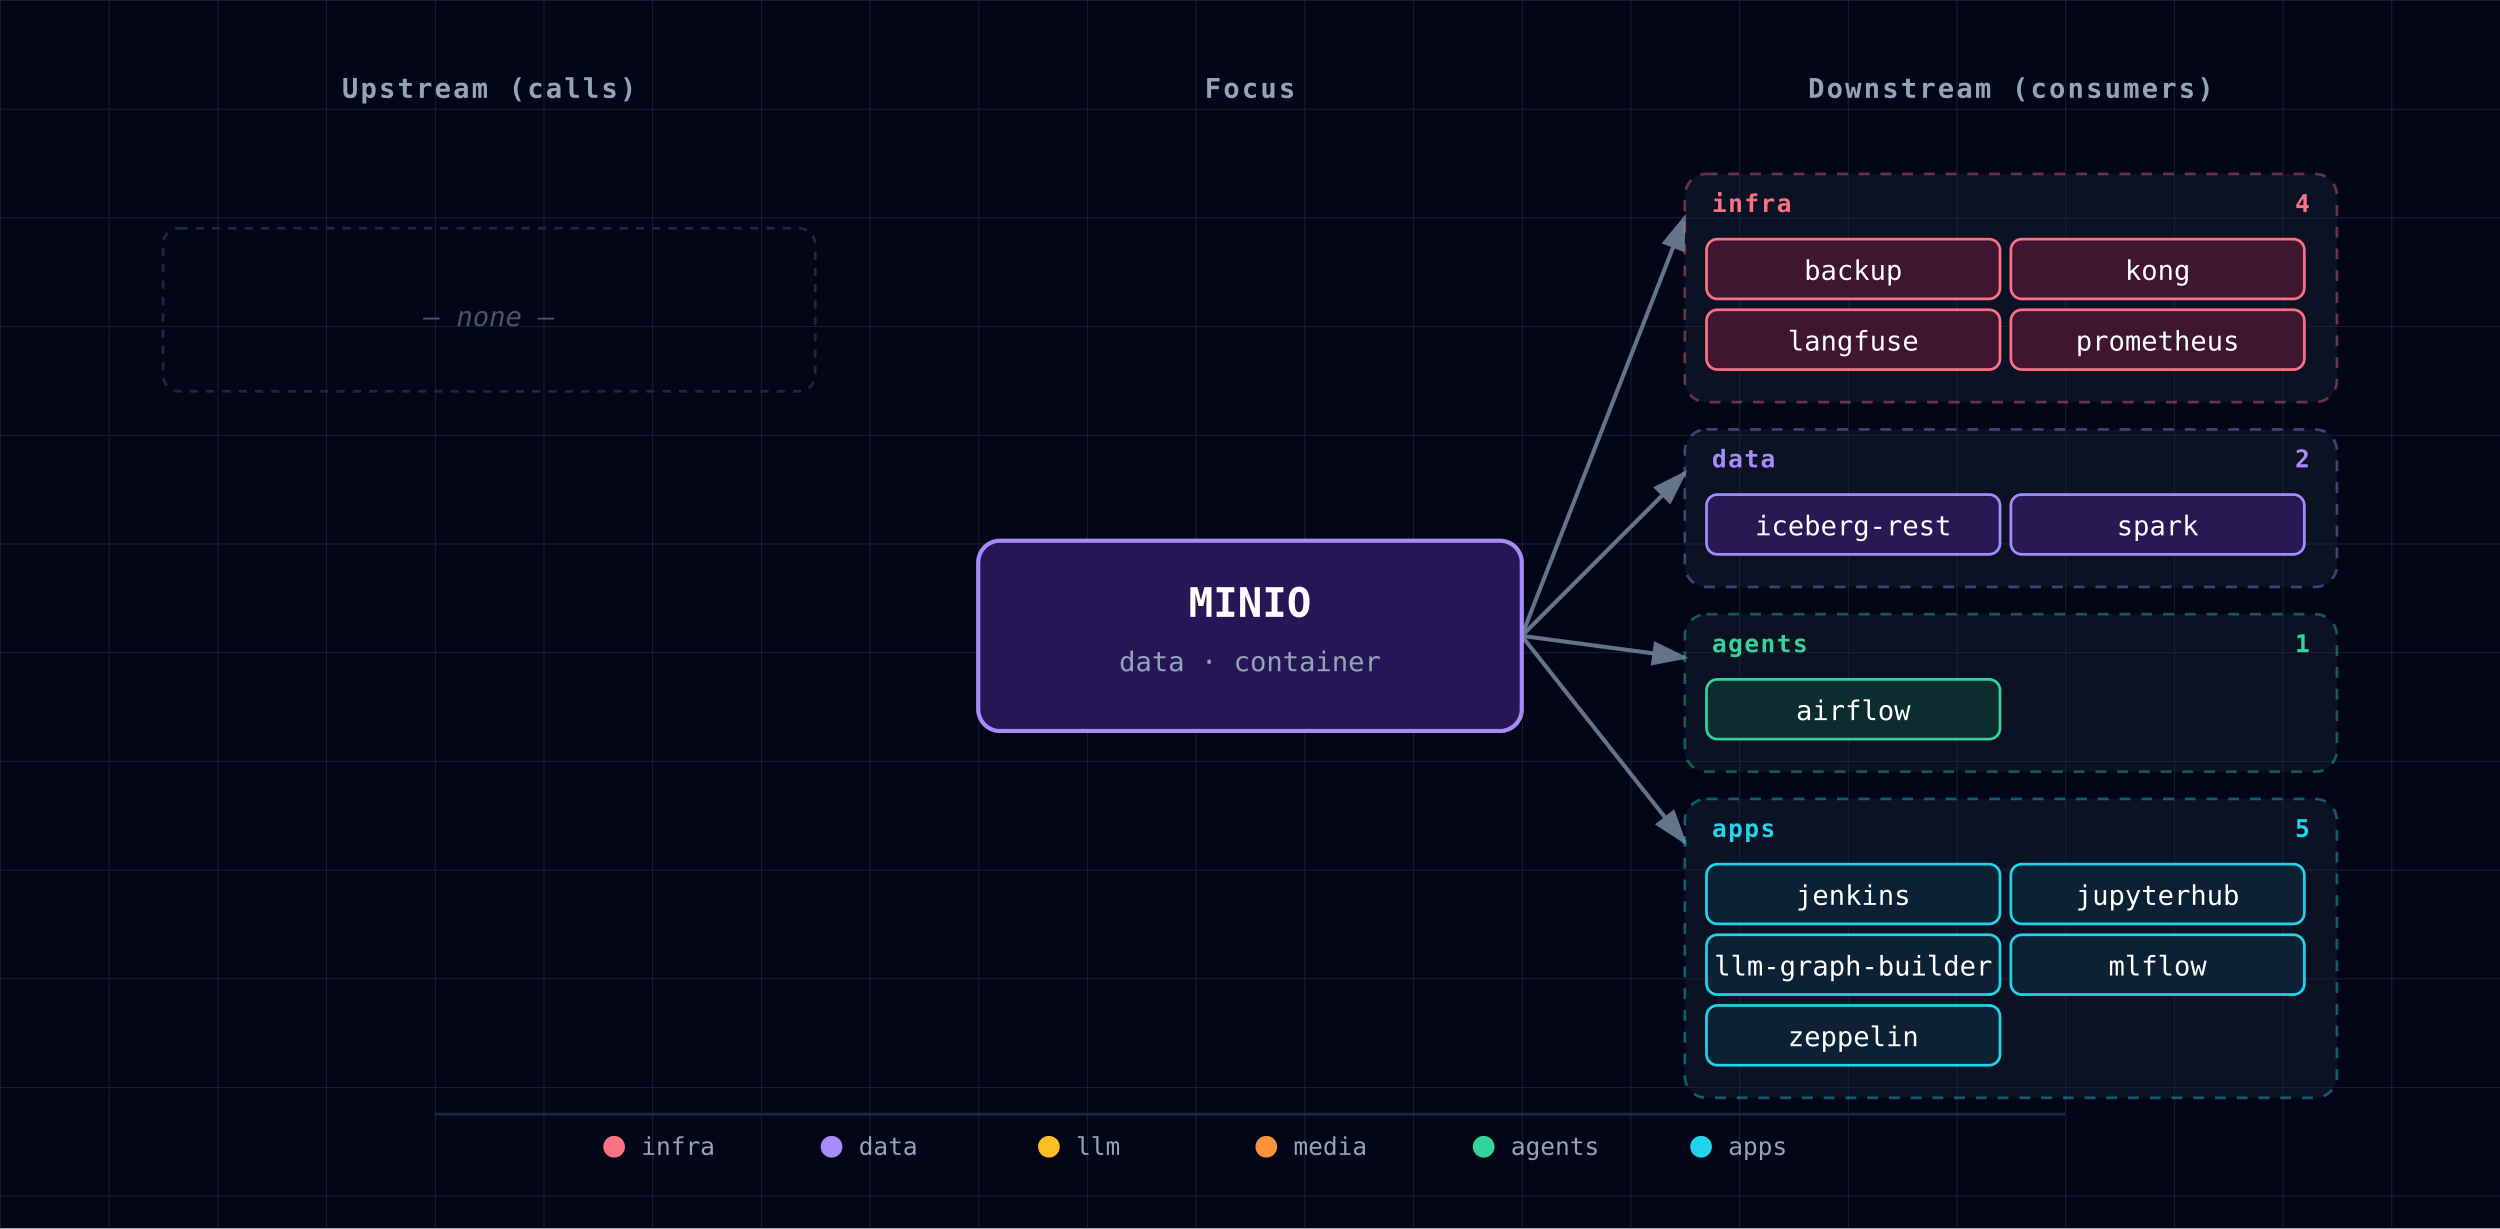
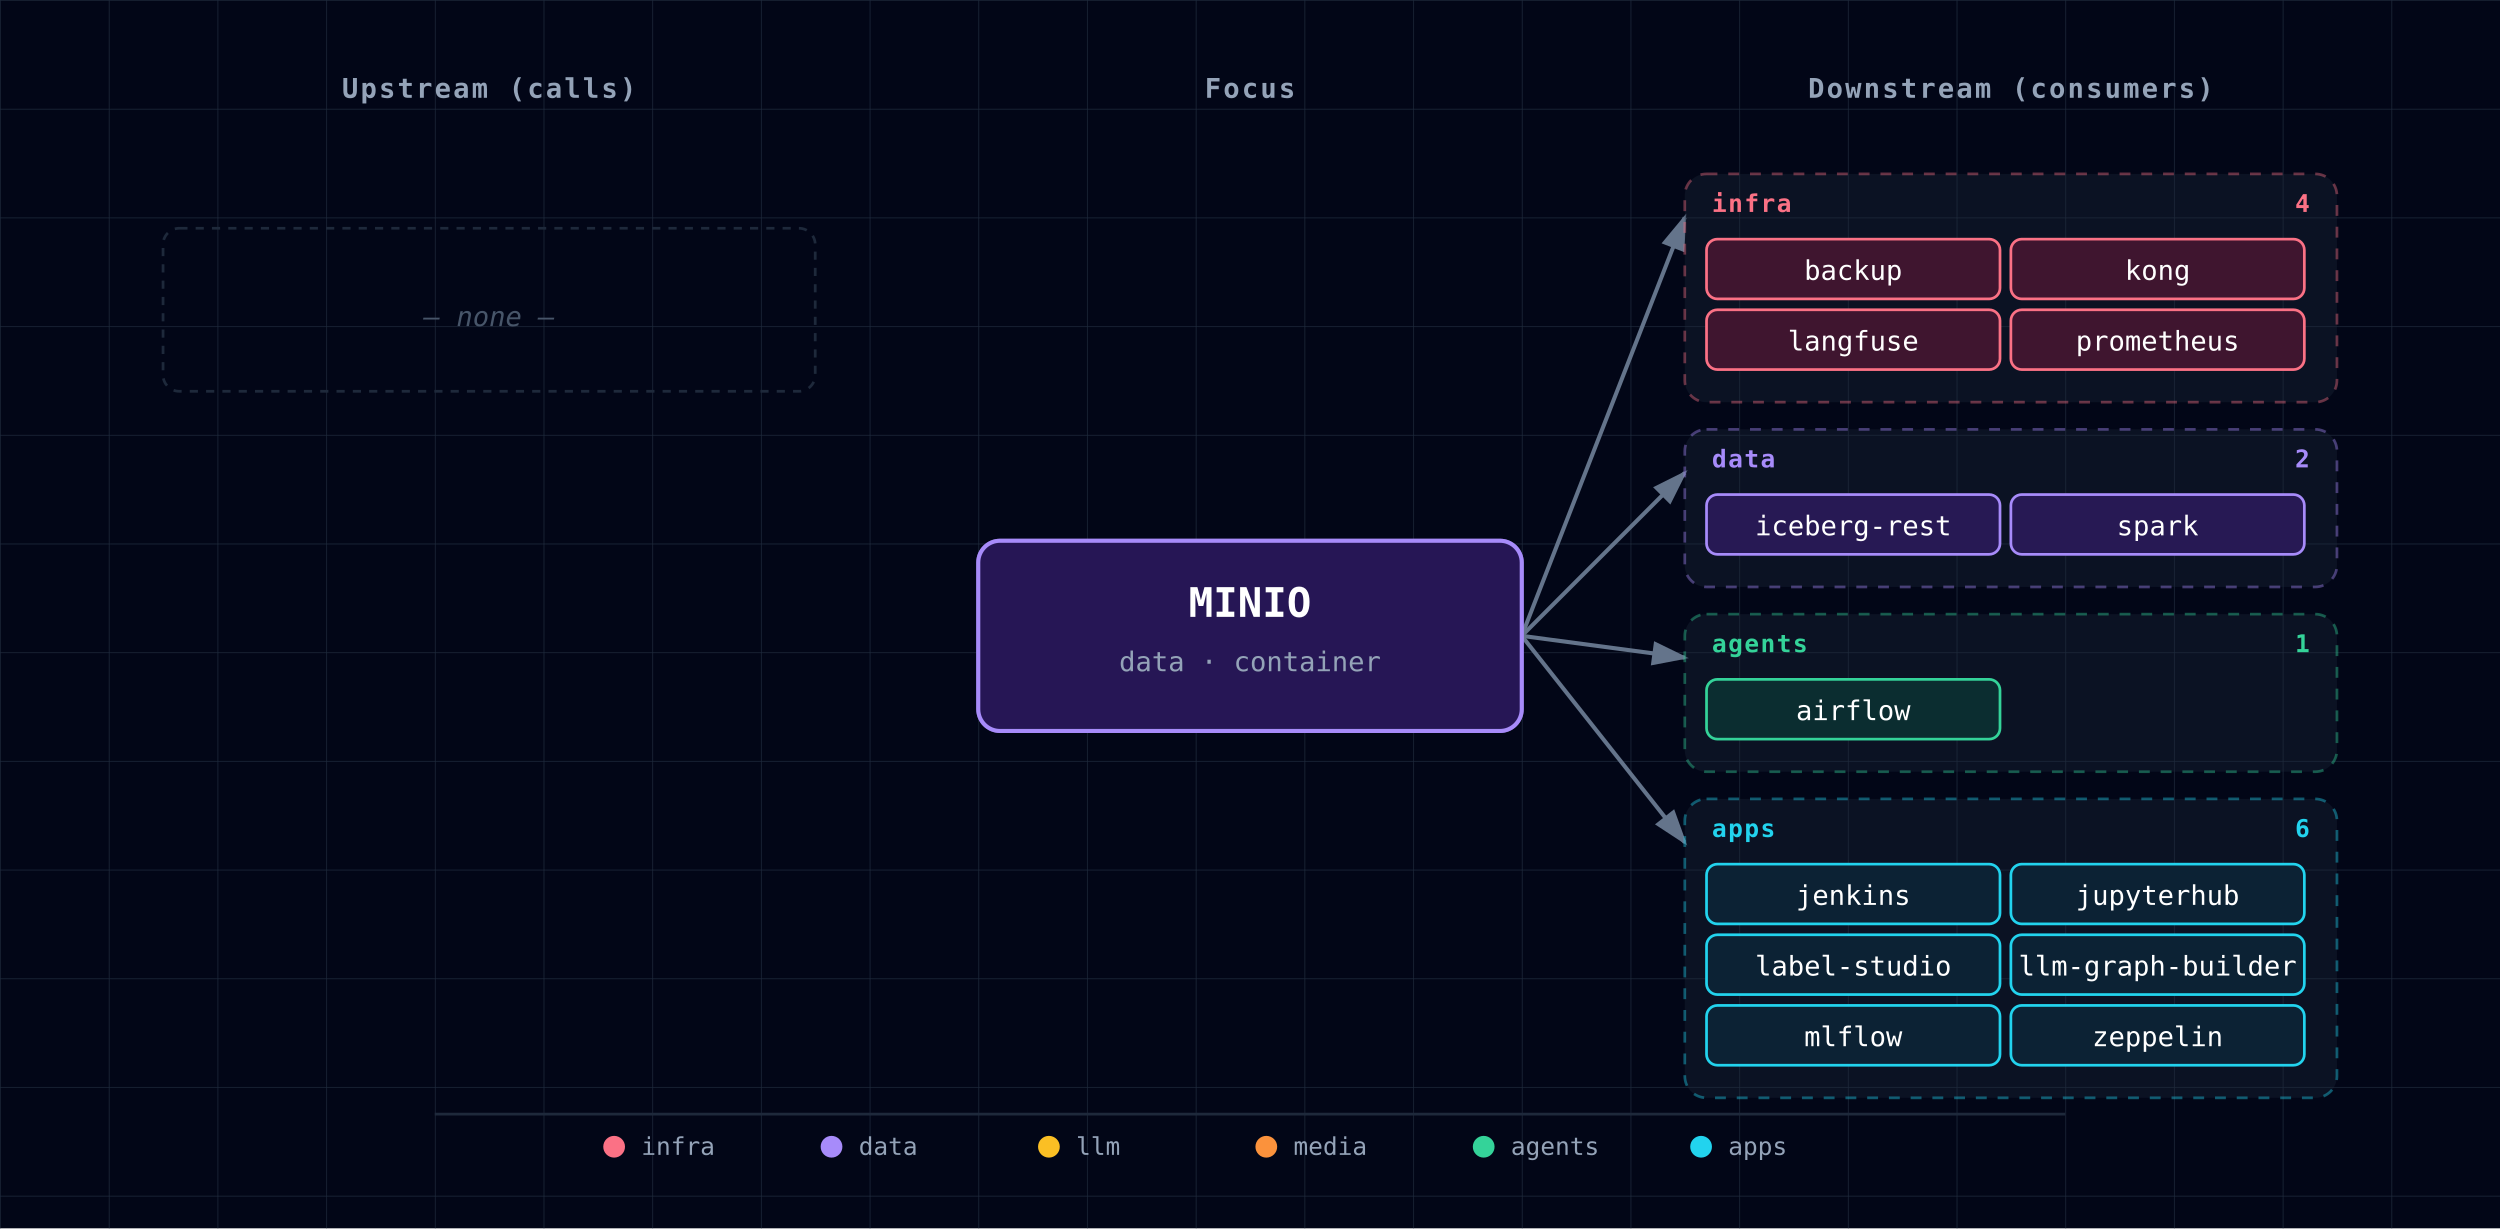
<svg xmlns="http://www.w3.org/2000/svg" viewBox="0 0 920 452" font-family="'JetBrains Mono', 'Fira Code', Menlo, Consolas, monospace">
  <defs>
    <pattern id="grid" width="40" height="40" patternUnits="userSpaceOnUse">
      <path d="M 40 0 L 0 0 0 40" fill="none" stroke="#1e293b" stroke-width="0.5" />
    </pattern>
    <marker id="arrowhead" markerWidth="9" markerHeight="6" refX="8" refY="3" orient="auto">
      <polygon points="0 0, 9 3, 0 6" fill="#64748b" />
    </marker>
    <filter id="focus-glow" x="-50%" y="-50%" width="200%" height="200%">
      <feGaussianBlur in="SourceAlpha" stdDeviation="6" />
      <feFlood flood-color="#a78bfa" flood-opacity="0.6" />
      <feComposite in2="SourceAlpha" operator="in" />
      <feMerge>
        <feMergeNode />
        <feMergeNode in="SourceGraphic" />
      </feMerge>
    </filter>
  </defs>
  <rect width="920" height="452" fill="#020617" />
  <rect width="920" height="452" fill="url(#grid)" />
  <text x="180" y="36" fill="#94a3b8" font-size="10" font-weight="600" text-anchor="middle" letter-spacing="0.08em">Upstream (calls)</text>
  <text x="460" y="36" fill="#94a3b8" font-size="10" font-weight="600" text-anchor="middle" letter-spacing="0.08em">Focus</text>
  <text x="740" y="36" fill="#94a3b8" font-size="10" font-weight="600" text-anchor="middle" letter-spacing="0.08em">Downstream (consumers)</text>
  <line x1="560" y1="234" x2="620" y2="80" stroke="#64748b" stroke-width="1.5" marker-end="url(#arrowhead)" />
  <line x1="560" y1="234" x2="620" y2="174" stroke="#64748b" stroke-width="1.5" marker-end="url(#arrowhead)" />
  <line x1="560" y1="234" x2="620" y2="242" stroke="#64748b" stroke-width="1.5" marker-end="url(#arrowhead)" />
  <line x1="560" y1="234" x2="620" y2="310" stroke="#64748b" stroke-width="1.5" marker-end="url(#arrowhead)" />
  <g>
    <rect x="60" y="84" width="240" height="60" rx="6" fill="none" stroke="#1e293b" stroke-width="1" stroke-dasharray="3,3" />
    <text x="180" y="120" fill="#475569" font-size="10" font-style="italic" text-anchor="middle">— none —</text>
  </g>
  <g>
    <g class="cluster">
      <rect x="620" y="64" width="240" height="84" rx="8" fill="rgba(30,41,59,0.35)" stroke="#fb7185" stroke-width="1" stroke-dasharray="4,4" stroke-opacity="0.4" />
      <text x="630" y="78" fill="#fb7185" font-size="9" font-weight="700" text-anchor="start" style="letter-spacing:0.06em;text-transform:uppercase;">infra</text>
      <text x="850" y="78" fill="#fb7185" font-size="9" font-weight="600" text-anchor="end">4</text>
    </g>
    <g>
      <rect x="628" y="88" width="108" height="22" rx="4" fill="#0f172a" />
      <rect x="628" y="88" width="108" height="22" rx="4" fill="rgba(136, 19, 55, 0.4)" stroke="#fb7185" stroke-width="1" />
      <text x="682" y="103" fill="white" font-size="10" text-anchor="middle">backup</text>
    </g>
    <g>
      <rect x="740" y="88" width="108" height="22" rx="4" fill="#0f172a" />
      <rect x="740" y="88" width="108" height="22" rx="4" fill="rgba(136, 19, 55, 0.4)" stroke="#fb7185" stroke-width="1" />
      <text x="794" y="103" fill="white" font-size="10" text-anchor="middle">kong</text>
    </g>
    <g>
      <rect x="628" y="114" width="108" height="22" rx="4" fill="#0f172a" />
      <rect x="628" y="114" width="108" height="22" rx="4" fill="rgba(136, 19, 55, 0.4)" stroke="#fb7185" stroke-width="1" />
      <text x="682" y="129" fill="white" font-size="10" text-anchor="middle">langfuse</text>
    </g>
    <g>
      <rect x="740" y="114" width="108" height="22" rx="4" fill="#0f172a" />
      <rect x="740" y="114" width="108" height="22" rx="4" fill="rgba(136, 19, 55, 0.4)" stroke="#fb7185" stroke-width="1" />
      <text x="794" y="129" fill="white" font-size="10" text-anchor="middle">prometheus</text>
    </g>
    <g class="cluster">
      <rect x="620" y="158" width="240" height="58" rx="8" fill="rgba(30,41,59,0.35)" stroke="#a78bfa" stroke-width="1" stroke-dasharray="4,4" stroke-opacity="0.4" />
      <text x="630" y="172" fill="#a78bfa" font-size="9" font-weight="700" text-anchor="start" style="letter-spacing:0.06em;text-transform:uppercase;">data</text>
      <text x="850" y="172" fill="#a78bfa" font-size="9" font-weight="600" text-anchor="end">2</text>
    </g>
    <g>
      <rect x="628" y="182" width="108" height="22" rx="4" fill="#0f172a" />
      <rect x="628" y="182" width="108" height="22" rx="4" fill="rgba(76, 29, 149, 0.4)" stroke="#a78bfa" stroke-width="1" />
      <text x="682" y="197" fill="white" font-size="10" text-anchor="middle">iceberg-rest</text>
    </g>
    <g>
      <rect x="740" y="182" width="108" height="22" rx="4" fill="#0f172a" />
      <rect x="740" y="182" width="108" height="22" rx="4" fill="rgba(76, 29, 149, 0.4)" stroke="#a78bfa" stroke-width="1" />
      <text x="794" y="197" fill="white" font-size="10" text-anchor="middle">spark</text>
    </g>
    <g class="cluster">
      <rect x="620" y="226" width="240" height="58" rx="8" fill="rgba(30,41,59,0.35)" stroke="#34d399" stroke-width="1" stroke-dasharray="4,4" stroke-opacity="0.4" />
      <text x="630" y="240" fill="#34d399" font-size="9" font-weight="700" text-anchor="start" style="letter-spacing:0.06em;text-transform:uppercase;">agents</text>
      <text x="850" y="240" fill="#34d399" font-size="9" font-weight="600" text-anchor="end">1</text>
    </g>
    <g>
      <rect x="628" y="250" width="108" height="22" rx="4" fill="#0f172a" />
      <rect x="628" y="250" width="108" height="22" rx="4" fill="rgba(6, 78, 59, 0.4)" stroke="#34d399" stroke-width="1" />
      <text x="682" y="265" fill="white" font-size="10" text-anchor="middle">airflow</text>
    </g>
    <g class="cluster">
      <rect x="620" y="294" width="240" height="110" rx="8" fill="rgba(30,41,59,0.35)" stroke="#22d3ee" stroke-width="1" stroke-dasharray="4,4" stroke-opacity="0.4" />
      <text x="630" y="308" fill="#22d3ee" font-size="9" font-weight="700" text-anchor="start" style="letter-spacing:0.06em;text-transform:uppercase;">apps</text>
-       <text x="850" y="308" fill="#22d3ee" font-size="9" font-weight="600" text-anchor="end">5</text>
+       <text x="850" y="308" fill="#22d3ee" font-size="9" font-weight="600" text-anchor="end">6</text>
    </g>
    <g>
      <rect x="628" y="318" width="108" height="22" rx="4" fill="#0f172a" />
      <rect x="628" y="318" width="108" height="22" rx="4" fill="rgba(8, 51, 68, 0.4)" stroke="#22d3ee" stroke-width="1" />
      <text x="682" y="333" fill="white" font-size="10" text-anchor="middle">jenkins</text>
    </g>
    <g>
      <rect x="740" y="318" width="108" height="22" rx="4" fill="#0f172a" />
      <rect x="740" y="318" width="108" height="22" rx="4" fill="rgba(8, 51, 68, 0.4)" stroke="#22d3ee" stroke-width="1" />
      <text x="794" y="333" fill="white" font-size="10" text-anchor="middle">jupyterhub</text>
    </g>
    <g>
      <rect x="628" y="344" width="108" height="22" rx="4" fill="#0f172a" />
      <rect x="628" y="344" width="108" height="22" rx="4" fill="rgba(8, 51, 68, 0.4)" stroke="#22d3ee" stroke-width="1" />
-       <text x="682" y="359" fill="white" font-size="10" text-anchor="middle">llm-graph-builder</text>
+       <text x="682" y="359" fill="white" font-size="10" text-anchor="middle">label-studio</text>
    </g>
    <g>
      <rect x="740" y="344" width="108" height="22" rx="4" fill="#0f172a" />
      <rect x="740" y="344" width="108" height="22" rx="4" fill="rgba(8, 51, 68, 0.4)" stroke="#22d3ee" stroke-width="1" />
-       <text x="794" y="359" fill="white" font-size="10" text-anchor="middle">mlflow</text>
+       <text x="794" y="359" fill="white" font-size="10" text-anchor="middle">llm-graph-builder</text>
    </g>
    <g>
      <rect x="628" y="370" width="108" height="22" rx="4" fill="#0f172a" />
      <rect x="628" y="370" width="108" height="22" rx="4" fill="rgba(8, 51, 68, 0.4)" stroke="#22d3ee" stroke-width="1" />
-       <text x="682" y="385" fill="white" font-size="10" text-anchor="middle">zeppelin</text>
+       <text x="682" y="385" fill="white" font-size="10" text-anchor="middle">mlflow</text>
+     </g>
+     <g>
+       <rect x="740" y="370" width="108" height="22" rx="4" fill="#0f172a" />
+       <rect x="740" y="370" width="108" height="22" rx="4" fill="rgba(8, 51, 68, 0.4)" stroke="#22d3ee" stroke-width="1" />
+       <text x="794" y="385" fill="white" font-size="10" text-anchor="middle">zeppelin</text>
    </g>
  </g>
  <g class="focus" filter="url(#focus-glow)">
    <rect x="360" y="199" width="200" height="70" rx="8" fill="#0f172a" />
    <rect x="360" y="199" width="200" height="70" rx="8" fill="rgba(76, 29, 149, 0.4)" stroke="#a78bfa" stroke-width="1.5" />
    <text x="460" y="227" fill="white" font-size="15" font-weight="700" text-anchor="middle">MINIO</text>
    <text x="460" y="247" fill="#94a3b8" font-size="10" text-anchor="middle">data · container</text>
  </g>
  <g class="legend">
    <line x1="160" y1="410" x2="760" y2="410" stroke="#1e293b" stroke-width="1" />
    <circle cx="226" cy="422" r="4" fill="#fb7185" />
    <text x="236" y="425" fill="#94a3b8" font-size="9" font-weight="400" text-anchor="start">infra</text>
    <circle cx="306" cy="422" r="4" fill="#a78bfa" />
    <text x="316" y="425" fill="#94a3b8" font-size="9" font-weight="400" text-anchor="start">data</text>
    <circle cx="386" cy="422" r="4" fill="#fbbf24" />
    <text x="396" y="425" fill="#94a3b8" font-size="9" font-weight="400" text-anchor="start">llm</text>
    <circle cx="466" cy="422" r="4" fill="#fb923c" />
    <text x="476" y="425" fill="#94a3b8" font-size="9" font-weight="400" text-anchor="start">media</text>
    <circle cx="546" cy="422" r="4" fill="#34d399" />
    <text x="556" y="425" fill="#94a3b8" font-size="9" font-weight="400" text-anchor="start">agents</text>
    <circle cx="626" cy="422" r="4" fill="#22d3ee" />
    <text x="636" y="425" fill="#94a3b8" font-size="9" font-weight="400" text-anchor="start">apps</text>
  </g>
</svg>
